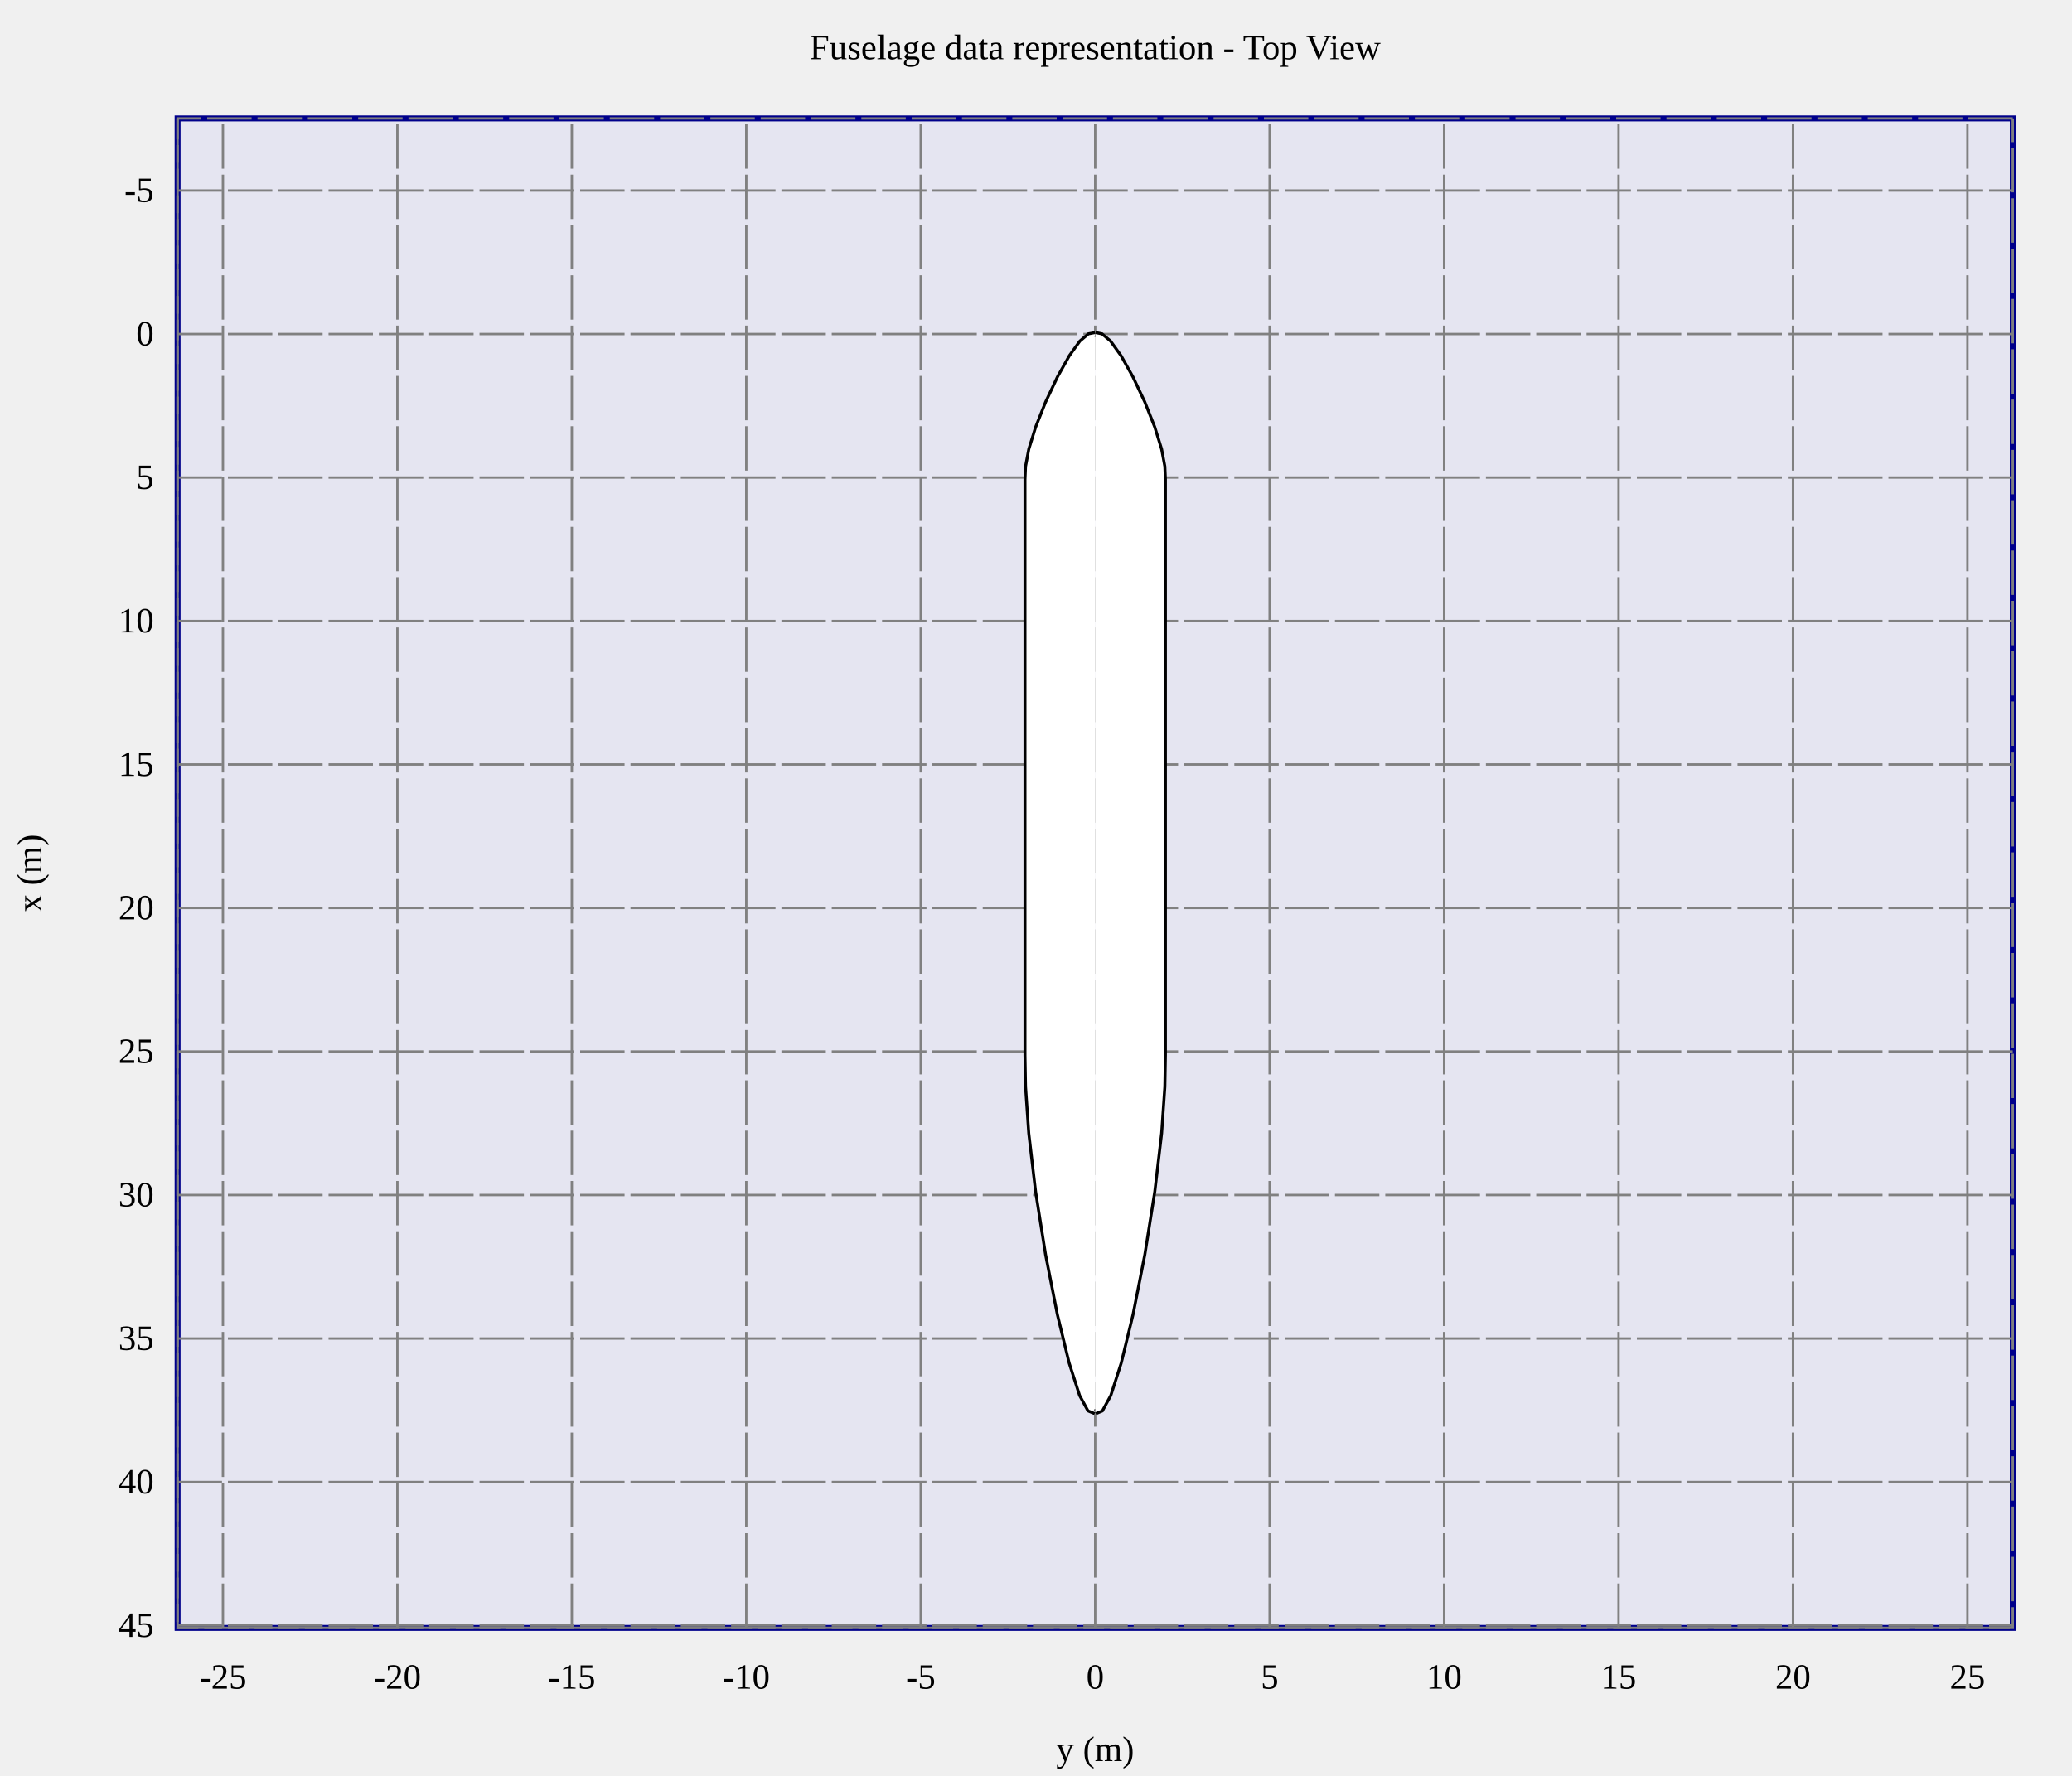
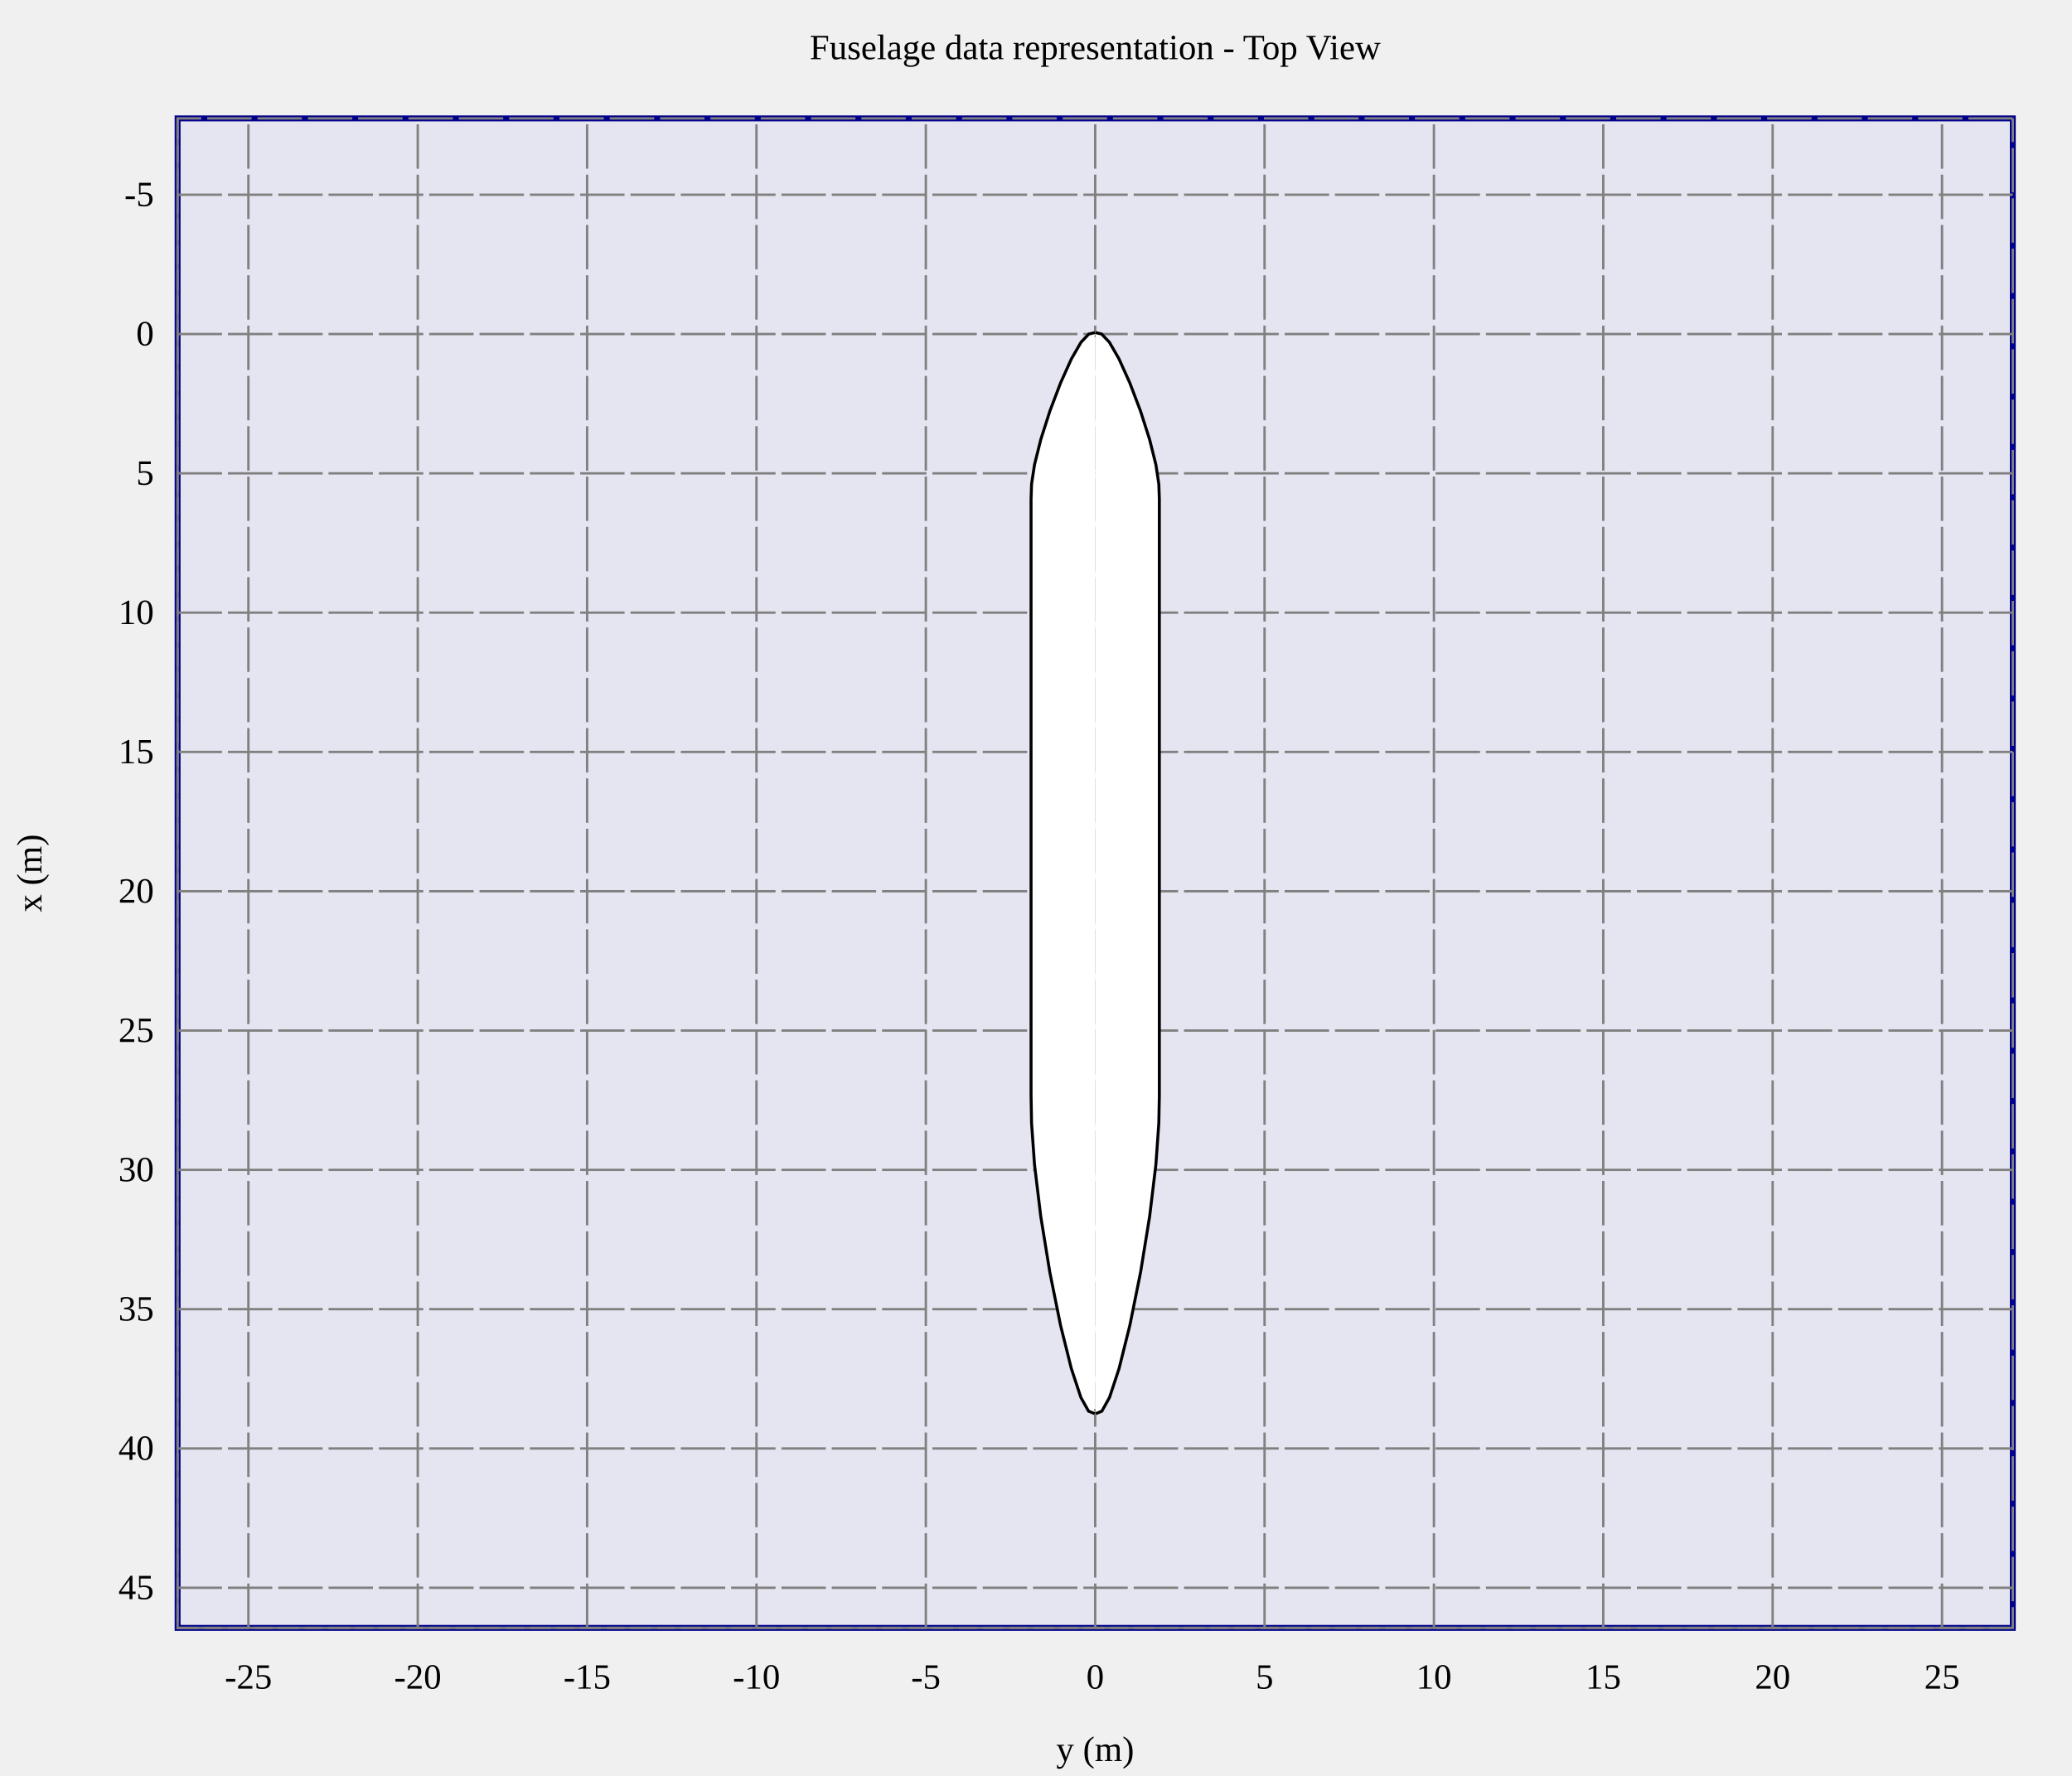
<svg xmlns="http://www.w3.org/2000/svg" id="svg" class="svg" width="700" height="600">
  <g id="page" width="700" height="600">
    <g id="graph" transform="translate(60,40)">
      <rect width="620" height="510" fill="blue" opacity="0.05" />
      <rect width="620" height="510" fill="none" opacity="1.0" style="stroke: darkblue; stroke-width: 2px;" />
      <g id="xAxis" class="axis" transform="translate(0,510)">
-         <g class="tick" transform="translate(15.31199,0)" style="opacity: 1;">
+         <g class="tick" transform="translate(23.91657,0)" style="opacity: 1;">
          <line y2="-510" x2="0" style="fill: none; stroke: rgb(128, 128, 128); stroke-width: 0.8px; stroke-dasharray: 15px, 2px; font-style: normal; font-variant-caps: normal; font-weight: normal; font-size: 10px; line-height: normal; font-family: sans-serif; shape-rendering: geometricprecision;" />
          <text dy=".71em" y="12" x="0" style="text-anchor: middle;">-25</text>
        </g>
-         <g class="tick" transform="translate(74.24959,0)" style="opacity: 1;">
+         <g class="tick" transform="translate(81.13326,0)" style="opacity: 1;">
          <line y2="-510" x2="0" style="fill: none; stroke: rgb(128, 128, 128); stroke-width: 0.8px; stroke-dasharray: 15px, 2px; font-style: normal; font-variant-caps: normal; font-weight: normal; font-size: 10px; line-height: normal; font-family: sans-serif; shape-rendering: geometricprecision;" />
          <text dy=".71em" y="12" x="0" style="text-anchor: middle;">-20</text>
        </g>
-         <g class="tick" transform="translate(133.1872,0)" style="opacity: 1;">
+         <g class="tick" transform="translate(138.3499,0)" style="opacity: 1;">
          <line y2="-510" x2="0" style="fill: none; stroke: rgb(128, 128, 128); stroke-width: 0.8px; stroke-dasharray: 15px, 2px; font-style: normal; font-variant-caps: normal; font-weight: normal; font-size: 10px; line-height: normal; font-family: sans-serif; shape-rendering: geometricprecision;" />
          <text dy=".71em" y="12" x="0" style="text-anchor: middle;">-15</text>
        </g>
-         <g class="tick" transform="translate(192.1248,0)" style="opacity: 1;">
+         <g class="tick" transform="translate(195.5666,0)" style="opacity: 1;">
          <line y2="-510" x2="0" style="fill: none; stroke: rgb(128, 128, 128); stroke-width: 0.8px; stroke-dasharray: 15px, 2px; font-style: normal; font-variant-caps: normal; font-weight: normal; font-size: 10px; line-height: normal; font-family: sans-serif; shape-rendering: geometricprecision;" />
          <text dy=".71em" y="12" x="0" style="text-anchor: middle;">-10</text>
        </g>
-         <g class="tick" transform="translate(251.0624,0)" style="opacity: 1;">
+         <g class="tick" transform="translate(252.7833,0)" style="opacity: 1;">
          <line y2="-510" x2="0" style="fill: none; stroke: rgb(128, 128, 128); stroke-width: 0.8px; stroke-dasharray: 15px, 2px; font-style: normal; font-variant-caps: normal; font-weight: normal; font-size: 10px; line-height: normal; font-family: sans-serif; shape-rendering: geometricprecision;" />
          <text dy=".71em" y="12" x="0" style="text-anchor: middle;">-5</text>
        </g>
        <g class="tick" transform="translate(310,0)" style="opacity: 1;">
          <line y2="-510" x2="0" style="fill: none; stroke: rgb(128, 128, 128); stroke-width: 0.8px; stroke-dasharray: 15px, 2px; font-style: normal; font-variant-caps: normal; font-weight: normal; font-size: 10px; line-height: normal; font-family: sans-serif; shape-rendering: geometricprecision;" />
          <text dy=".71em" y="12" x="0" style="text-anchor: middle;">0</text>
        </g>
-         <g class="tick" transform="translate(368.9376,0)" style="opacity: 1;">
+         <g class="tick" transform="translate(367.2167,0)" style="opacity: 1;">
          <line y2="-510" x2="0" style="fill: none; stroke: rgb(128, 128, 128); stroke-width: 0.8px; stroke-dasharray: 15px, 2px; font-style: normal; font-variant-caps: normal; font-weight: normal; font-size: 10px; line-height: normal; font-family: sans-serif; shape-rendering: geometricprecision;" />
          <text dy=".71em" y="12" x="0" style="text-anchor: middle;">5</text>
        </g>
-         <g class="tick" transform="translate(427.8752,0)" style="opacity: 1;">
+         <g class="tick" transform="translate(424.4334,0)" style="opacity: 1;">
          <line y2="-510" x2="0" style="fill: none; stroke: rgb(128, 128, 128); stroke-width: 0.8px; stroke-dasharray: 15px, 2px; font-style: normal; font-variant-caps: normal; font-weight: normal; font-size: 10px; line-height: normal; font-family: sans-serif; shape-rendering: geometricprecision;" />
          <text dy=".71em" y="12" x="0" style="text-anchor: middle;">10</text>
        </g>
-         <g class="tick" transform="translate(486.8128,0)" style="opacity: 1;">
+         <g class="tick" transform="translate(481.6501,0)" style="opacity: 1;">
          <line y2="-510" x2="0" style="fill: none; stroke: rgb(128, 128, 128); stroke-width: 0.8px; stroke-dasharray: 15px, 2px; font-style: normal; font-variant-caps: normal; font-weight: normal; font-size: 10px; line-height: normal; font-family: sans-serif; shape-rendering: geometricprecision;" />
          <text dy=".71em" y="12" x="0" style="text-anchor: middle;">15</text>
        </g>
-         <g class="tick" transform="translate(545.7504,0)" style="opacity: 1;">
+         <g class="tick" transform="translate(538.8667,0)" style="opacity: 1;">
          <line y2="-510" x2="0" style="fill: none; stroke: rgb(128, 128, 128); stroke-width: 0.8px; stroke-dasharray: 15px, 2px; font-style: normal; font-variant-caps: normal; font-weight: normal; font-size: 10px; line-height: normal; font-family: sans-serif; shape-rendering: geometricprecision;" />
          <text dy=".71em" y="12" x="0" style="text-anchor: middle;">20</text>
        </g>
-         <g class="tick" transform="translate(604.688,0)" style="opacity: 1;">
+         <g class="tick" transform="translate(596.0834,0)" style="opacity: 1;">
          <line y2="-510" x2="0" style="fill: none; stroke: rgb(128, 128, 128); stroke-width: 0.8px; stroke-dasharray: 15px, 2px; font-style: normal; font-variant-caps: normal; font-weight: normal; font-size: 10px; line-height: normal; font-family: sans-serif; shape-rendering: geometricprecision;" />
          <text dy=".71em" y="12" x="0" style="text-anchor: middle;">25</text>
        </g>
        <path class="domain" d="M0,-510V0H620V-510" style="fill: none; stroke: rgb(128, 128, 128); stroke-width: 0.8px; stroke-dasharray: 15px, 2px; font-style: normal; font-variant-caps: normal; font-weight: normal; font-size: 10px; line-height: normal; font-family: sans-serif; shape-rendering: geometricprecision;" />
      </g>
      <g id="yAxis" class="axis">
-         <g class="tick" transform="translate(0,24.37621)" style="opacity: 1;">
+         <g class="tick" transform="translate(0,25.79181)" style="opacity: 1;">
          <line x2="620" y2="0" style="fill: none; stroke: rgb(128, 128, 128); stroke-dasharray: 15px, 2px; stroke-width: 0.8px; shape-rendering: geometricprecision;" />
          <text dy=".32em" x="-8" y="0" style="text-anchor: end;">-5</text>
        </g>
        <g class="tick" transform="translate(0,72.85714)" style="opacity: 1;">
          <line x2="620" y2="0" style="fill: none; stroke: rgb(128, 128, 128); stroke-dasharray: 15px, 2px; stroke-width: 0.8px; shape-rendering: geometricprecision;" />
          <text dy=".32em" x="-8" y="0" style="text-anchor: end;">0</text>
        </g>
-         <g class="tick" transform="translate(0,121.3381)" style="opacity: 1;">
+         <g class="tick" transform="translate(0,119.9225)" style="opacity: 1;">
          <line x2="620" y2="0" style="fill: none; stroke: rgb(128, 128, 128); stroke-dasharray: 15px, 2px; stroke-width: 0.8px; shape-rendering: geometricprecision;" />
          <text dy=".32em" x="-8" y="0" style="text-anchor: end;">5</text>
        </g>
-         <g class="tick" transform="translate(0,169.819)" style="opacity: 1;">
+         <g class="tick" transform="translate(0,166.9878)" style="opacity: 1;">
          <line x2="620" y2="0" style="fill: none; stroke: rgb(128, 128, 128); stroke-dasharray: 15px, 2px; stroke-width: 0.8px; shape-rendering: geometricprecision;" />
          <text dy=".32em" x="-8" y="0" style="text-anchor: end;">10</text>
        </g>
-         <g class="tick" transform="translate(0,218.2999)" style="opacity: 1;">
+         <g class="tick" transform="translate(0,214.0532)" style="opacity: 1;">
          <line x2="620" y2="0" style="fill: none; stroke: rgb(128, 128, 128); stroke-dasharray: 15px, 2px; stroke-width: 0.8px; shape-rendering: geometricprecision;" />
          <text dy=".32em" x="-8" y="0" style="text-anchor: end;">15</text>
        </g>
-         <g class="tick" transform="translate(0,266.7809)" style="opacity: 1;">
+         <g class="tick" transform="translate(0,261.1185)" style="opacity: 1;">
          <line x2="620" y2="0" style="fill: none; stroke: rgb(128, 128, 128); stroke-dasharray: 15px, 2px; stroke-width: 0.8px; shape-rendering: geometricprecision;" />
          <text dy=".32em" x="-8" y="0" style="text-anchor: end;">20</text>
        </g>
-         <g class="tick" transform="translate(0,315.2618)" style="opacity: 1;">
+         <g class="tick" transform="translate(0,308.1838)" style="opacity: 1;">
          <line x2="620" y2="0" style="fill: none; stroke: rgb(128, 128, 128); stroke-dasharray: 15px, 2px; stroke-width: 0.8px; shape-rendering: geometricprecision;" />
          <text dy=".32em" x="-8" y="0" style="text-anchor: end;">25</text>
        </g>
-         <g class="tick" transform="translate(0,363.7427)" style="opacity: 1;">
+         <g class="tick" transform="translate(0,355.2492)" style="opacity: 1;">
          <line x2="620" y2="0" style="fill: none; stroke: rgb(128, 128, 128); stroke-dasharray: 15px, 2px; stroke-width: 0.8px; shape-rendering: geometricprecision;" />
          <text dy=".32em" x="-8" y="0" style="text-anchor: end;">30</text>
        </g>
-         <g class="tick" transform="translate(0,412.2237)" style="opacity: 1;">
+         <g class="tick" transform="translate(0,402.3145)" style="opacity: 1;">
          <line x2="620" y2="0" style="fill: none; stroke: rgb(128, 128, 128); stroke-dasharray: 15px, 2px; stroke-width: 0.8px; shape-rendering: geometricprecision;" />
          <text dy=".32em" x="-8" y="0" style="text-anchor: end;">35</text>
        </g>
-         <g class="tick" transform="translate(0,460.7046)" style="opacity: 1;">
+         <g class="tick" transform="translate(0,449.3798)" style="opacity: 1;">
          <line x2="620" y2="0" style="fill: none; stroke: rgb(128, 128, 128); stroke-dasharray: 15px, 2px; stroke-width: 0.8px; shape-rendering: geometricprecision;" />
          <text dy=".32em" x="-8" y="0" style="text-anchor: end;">40</text>
        </g>
-         <g class="tick" transform="translate(0,509.1855)" style="opacity: 1;">
+         <g class="tick" transform="translate(0,496.4452)" style="opacity: 1;">
          <line x2="620" y2="0" style="fill: none; stroke: rgb(128, 128, 128); stroke-dasharray: 15px, 2px; stroke-width: 0.8px; shape-rendering: geometricprecision;" />
          <text dy=".32em" x="-8" y="0" style="text-anchor: end;">45</text>
        </g>
        <path class="domain" d="M620,0H0V510H620" style="fill: none; stroke: rgb(128, 128, 128); stroke-dasharray: 15px, 2px; stroke-width: 0.8px; shape-rendering: geometricprecision;" />
      </g>
      <g id="xy" class="xy">
-         <path id="line" d="M310,72.857L307.92,73.259L305.191,75.566L301.686,80.446L297.691,87.568L293.725,95.969L290.362,104.429L288.057,111.85L286.969,117.631L286.779,122.036L286.779,175.95L286.779,240.793L286.779,316.564L286.969,327.155L288.057,342.868L290.362,362.513L293.725,383.795L297.691,403.948L301.686,420.371L305.191,431.268L307.92,436.285L310,437.143" class="line" style="fill:none; stroke:black; stroke-width:2" />
-         <path id="area" d="M310,72.857L307.92,73.259L305.191,75.566L301.686,80.446L297.691,87.568L293.725,95.969L290.362,104.429L288.057,111.85L286.969,117.631L286.779,122.036L286.779,175.95L286.779,240.793L286.779,316.564L286.969,327.155L288.057,342.868L290.362,362.513L293.725,383.795L297.691,403.948L301.686,420.371L305.191,431.268L307.92,436.285L310,437.143L310,72.857L307.92,72.857L305.191,72.857L301.686,72.857L297.691,72.857L293.725,72.857L290.362,72.857L288.057,72.857L286.969,72.857L286.779,72.857L286.779,72.857L286.779,72.857L286.779,72.857L286.969,72.857L288.057,72.857L290.362,72.857L293.725,72.857L297.691,72.857L301.686,72.857L305.191,72.857L307.92,72.857L310,72.857Z" class="area" style="fill:white;" opacity="1" />
+         <path id="line" d="M310,72.857L308.104,73.313L305.615,75.927L302.421,81.458L298.779,89.53L295.163,99.05L292.097,108.638L289.996,117.05L289.003,123.601L288.83,128.593L288.83,183.357L288.83,250.507L288.83,330.043L289.003,339.45L289.996,353.406L292.097,370.855L295.163,389.759L298.779,407.659L302.421,422.246L305.615,431.925L308.104,436.381L310,437.143" class="line" style="fill:none; stroke:black; stroke-width:2" />
+         <path id="area" d="M310,72.857L308.104,73.313L305.615,75.927L302.421,81.458L298.779,89.53L295.163,99.05L292.097,108.638L289.996,117.05L289.003,123.601L288.83,128.593L288.83,183.357L288.83,250.507L288.83,330.043L289.003,339.45L289.996,353.406L292.097,370.855L295.163,389.759L298.779,407.659L302.421,422.246L305.615,431.925L308.104,436.381L310,437.143L310,72.857L308.104,72.857L305.615,72.857L302.421,72.857L298.779,72.857L295.163,72.857L292.097,72.857L289.996,72.857L289.003,72.857L288.83,72.857L288.83,72.857L288.83,72.857L288.83,72.857L289.003,72.857L289.996,72.857L292.097,72.857L295.163,72.857L298.779,72.857L302.421,72.857L305.615,72.857L308.104,72.857L310,72.857Z" class="area" style="fill:white;" opacity="1" />
      </g>
      <g id="xy" class="xy">
-         <path id="line" d="M310,72.857L312.08,73.259L314.809,75.566L318.314,80.446L322.309,87.568L326.275,95.969L329.638,104.429L331.943,111.85L333.031,117.631L333.221,122.036L333.221,175.95L333.221,240.793L333.221,316.564L333.031,327.155L331.943,342.868L329.638,362.513L326.275,383.795L322.309,403.948L318.314,420.371L314.809,431.268L312.08,436.285L310,437.143" class="line" style="fill:none; stroke:black; stroke-width:2" />
-         <path id="area" d="M310,72.857L312.08,73.259L314.809,75.566L318.314,80.446L322.309,87.568L326.275,95.969L329.638,104.429L331.943,111.85L333.031,117.631L333.221,122.036L333.221,175.95L333.221,240.793L333.221,316.564L333.031,327.155L331.943,342.868L329.638,362.513L326.275,383.795L322.309,403.948L318.314,420.371L314.809,431.268L312.08,436.285L310,437.143L310,72.857L312.08,72.857L314.809,72.857L318.314,72.857L322.309,72.857L326.275,72.857L329.638,72.857L331.943,72.857L333.031,72.857L333.221,72.857L333.221,72.857L333.221,72.857L333.221,72.857L333.031,72.857L331.943,72.857L329.638,72.857L326.275,72.857L322.309,72.857L318.314,72.857L314.809,72.857L312.08,72.857L310,72.857Z" class="area" style="fill:white;" opacity="1" />
+         <path id="line" d="M310,72.857L311.896,73.313L314.385,75.927L317.579,81.458L321.221,89.53L324.837,99.05L327.903,108.638L330.004,117.05L330.997,123.601L331.17,128.593L331.17,183.357L331.17,250.507L331.17,330.043L330.997,339.45L330.004,353.406L327.903,370.855L324.837,389.759L321.221,407.659L317.579,422.246L314.385,431.925L311.896,436.381L310,437.143" class="line" style="fill:none; stroke:black; stroke-width:2" />
+         <path id="area" d="M310,72.857L311.896,73.313L314.385,75.927L317.579,81.458L321.221,89.53L324.837,99.05L327.903,108.638L330.004,117.05L330.997,123.601L331.17,128.593L331.17,183.357L331.17,250.507L331.17,330.043L330.997,339.45L330.004,353.406L327.903,370.855L324.837,389.759L321.221,407.659L317.579,422.246L314.385,431.925L311.896,436.381L310,437.143L310,72.857L311.896,72.857L314.385,72.857L317.579,72.857L321.221,72.857L324.837,72.857L327.903,72.857L330.004,72.857L330.997,72.857L331.17,72.857L331.17,72.857L331.17,72.857L331.17,72.857L330.997,72.857L330.004,72.857L327.903,72.857L324.837,72.857L321.221,72.857L317.579,72.857L314.385,72.857L311.896,72.857L310,72.857Z" class="area" style="fill:white;" opacity="1" />
      </g>
    </g>
  </g>
  <text class="x label" text-anchor="middle" x="370" y="595">y (m)</text>
  <text class="y label" text-anchor="middle" x="-295" y="5" dy=".75em" transform="rotate(-90)">x (m)</text>
  <text class="title" text-anchor="middle" x="370" y="20">Fuselage data representation - Top View</text>
</svg>
